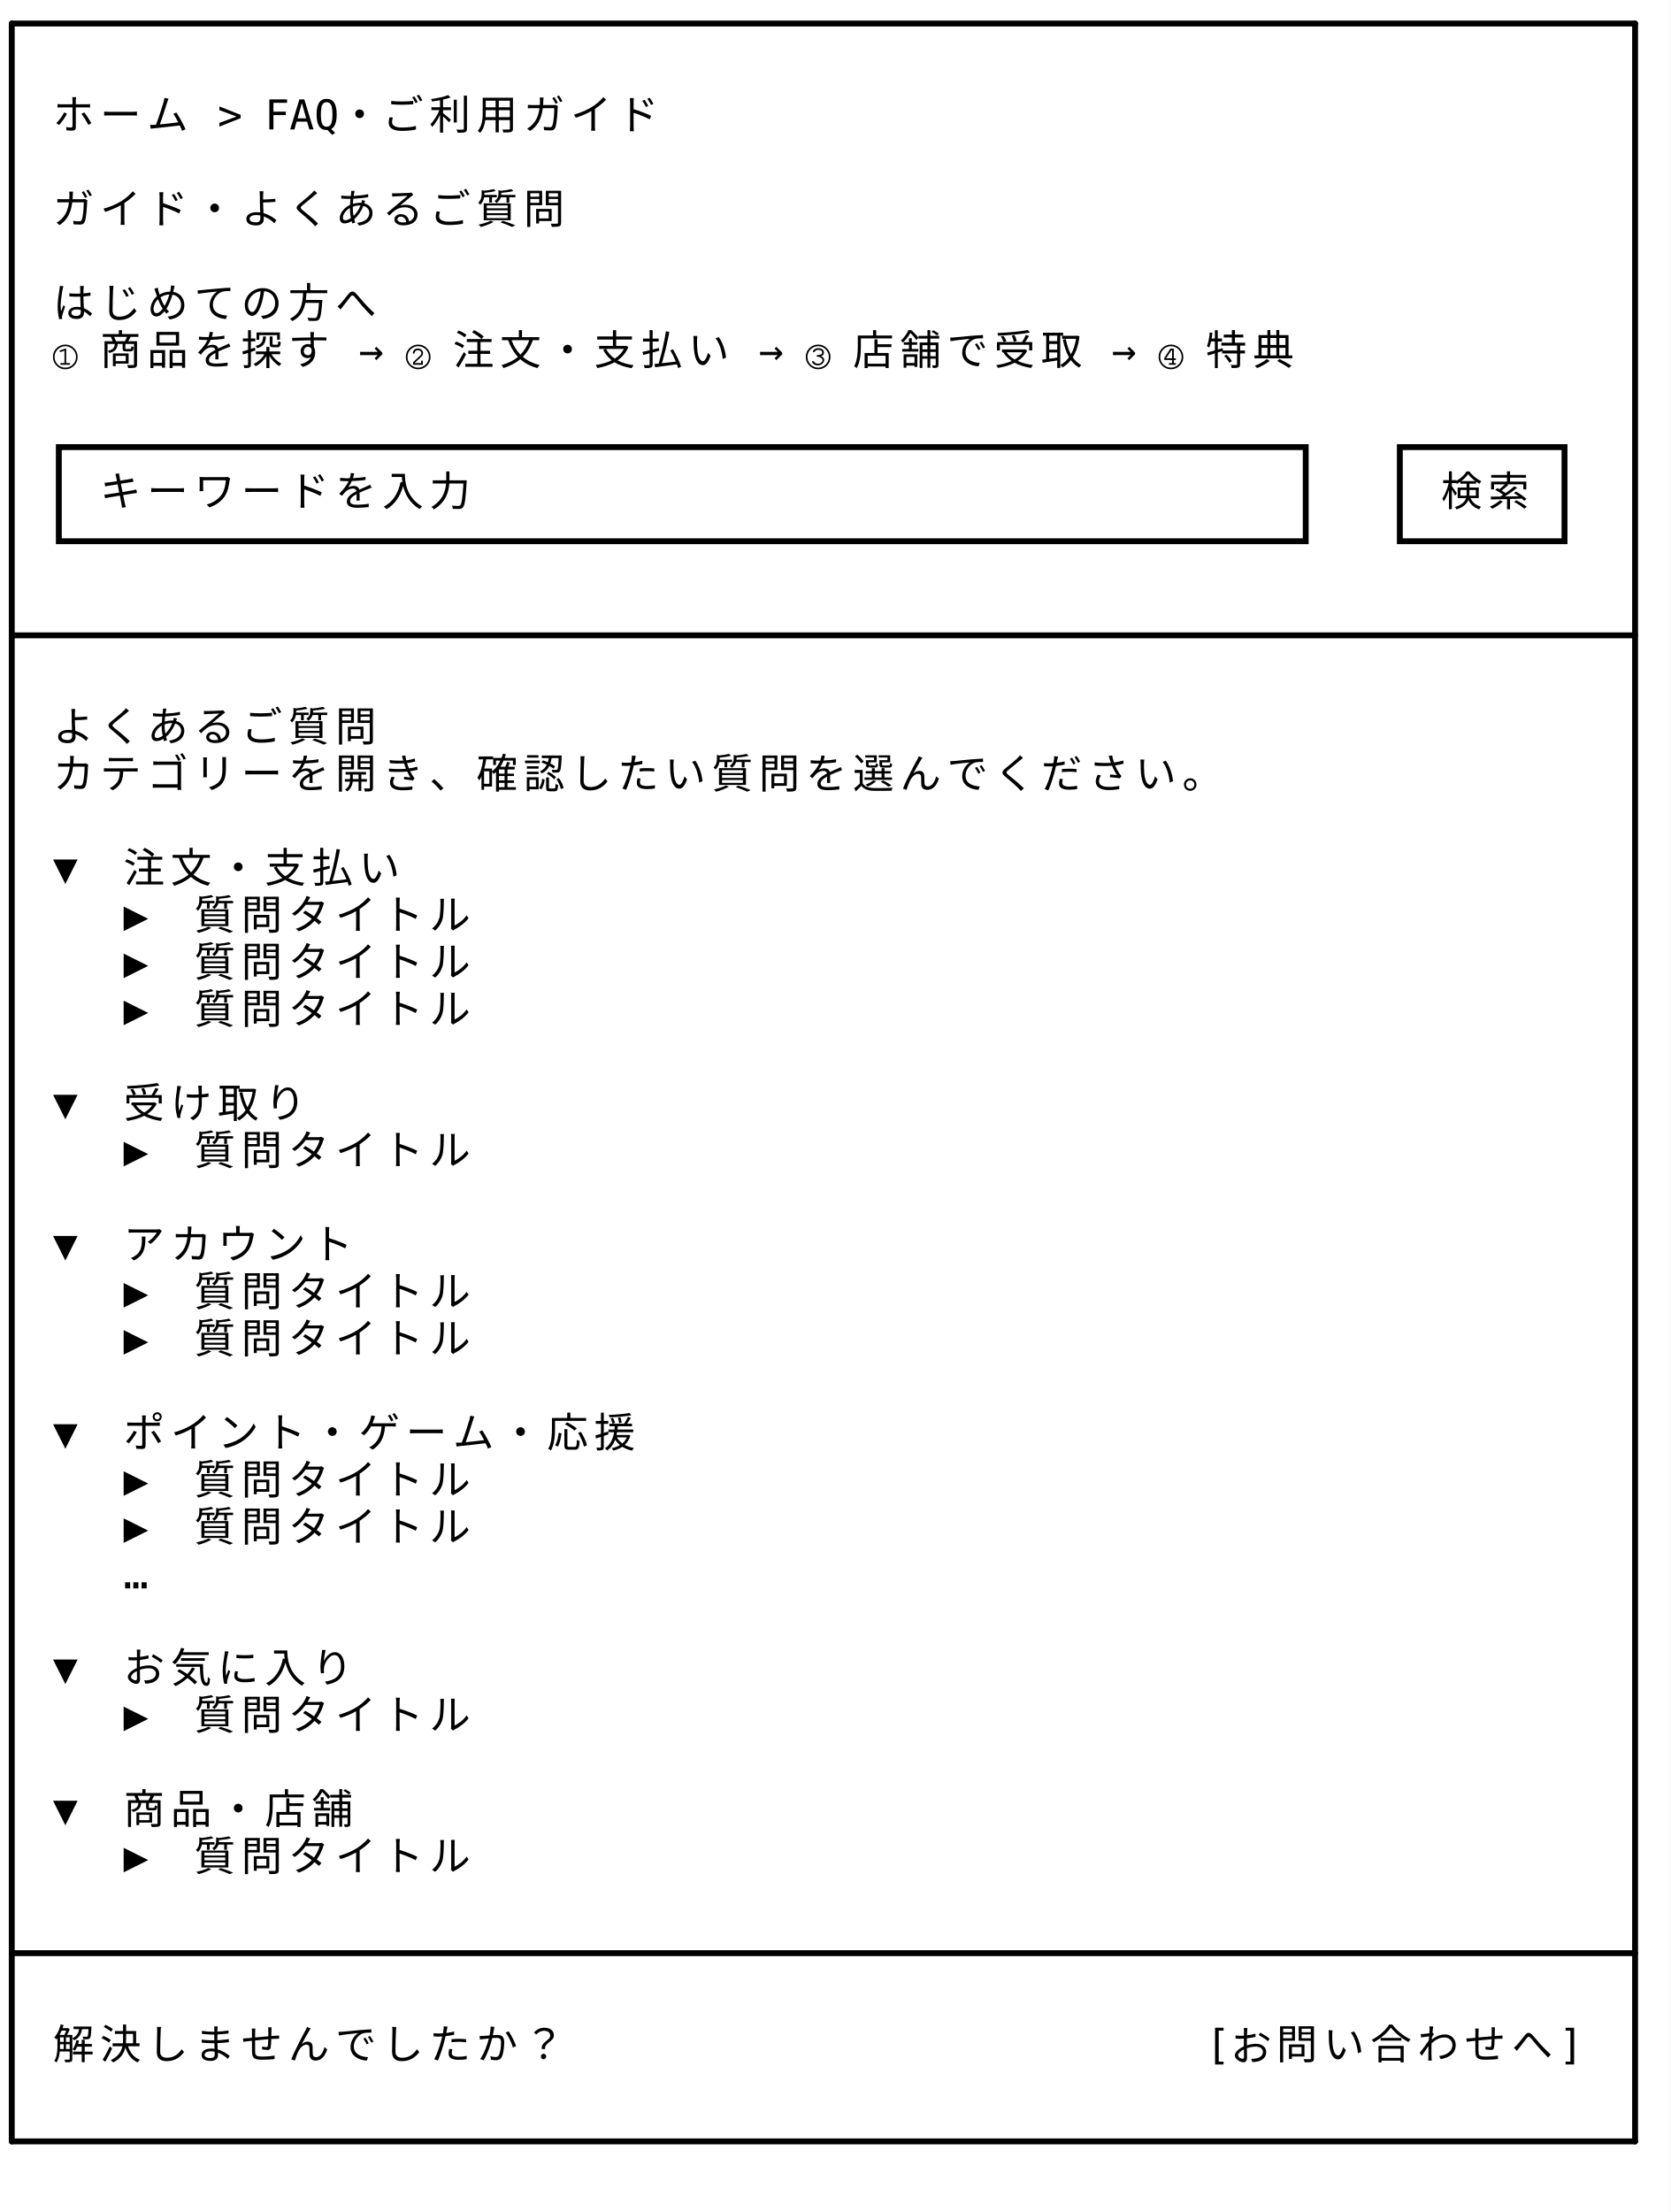
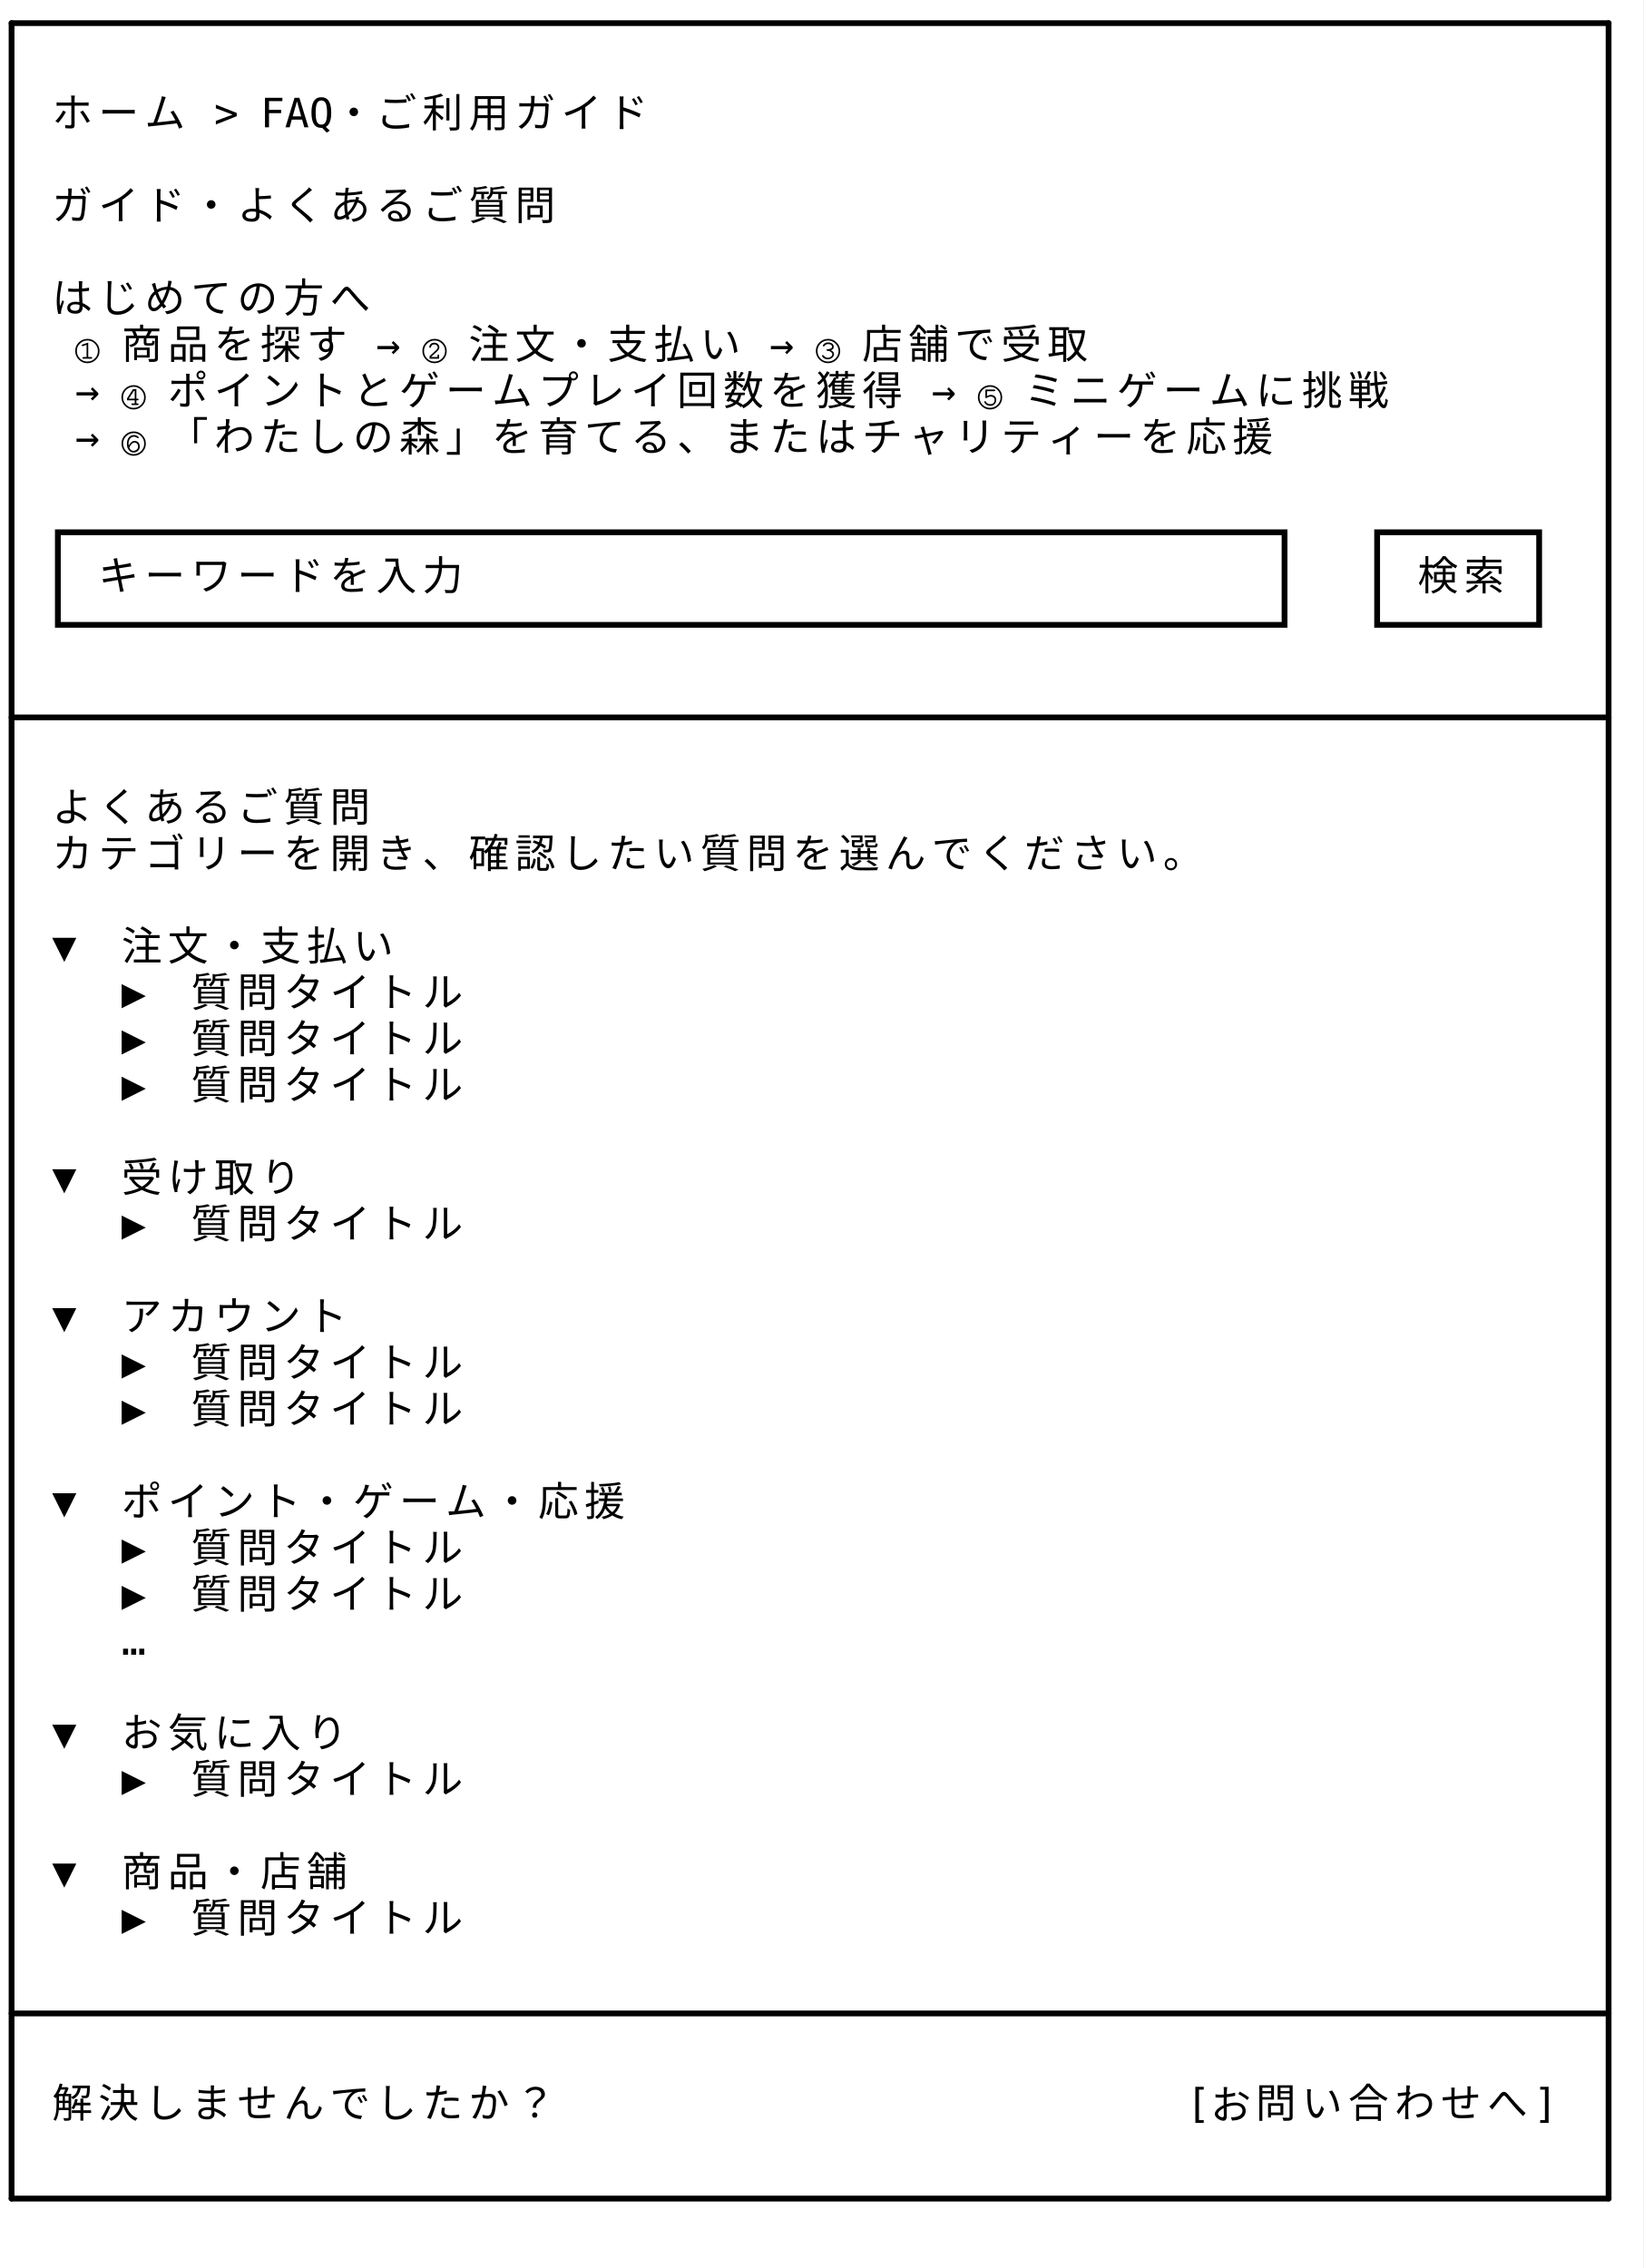
- <svg xmlns="http://www.w3.org/2000/svg" width="568" height="752" class="svgbob">
+ <svg xmlns="http://www.w3.org/2000/svg" width="568" height="784" class="svgbob">
  <style>.svgbob line, .svgbob path, .svgbob circle, .svgbob rect, .svgbob polygon {
    stroke: black;
    stroke-width: 2;
    stroke-opacity: 1;
    fill-opacity: 1;
    stroke-linecap: round;
    stroke-linejoin: miter;
}
.svgbob text {
    white-space: pre;
    fill: black;
    font-family: Iosevka Fixed, monospace;
    font-size: 14px;
}
.svgbob rect.backdrop {
    stroke: none;
    fill: white;
}
.svgbob .broken {
    stroke-dasharray: 8;
}
.svgbob .filled {
    fill: black;
}
.svgbob .bg_filled {
    fill: white;
    stroke-width: 1;
}
.svgbob .nofill {
    fill: white;
}
.svgbob .end_marked_arrow {
    marker-end: url(#arrow);
}
.svgbob .start_marked_arrow {
    marker-start: url(#arrow);
}
.svgbob .end_marked_diamond {
    marker-end: url(#diamond);
}
.svgbob .start_marked_diamond {
    marker-start: url(#diamond);
}
.svgbob .end_marked_circle {
    marker-end: url(#circle);
}
.svgbob .start_marked_circle {
    marker-start: url(#circle);
}
.svgbob .end_marked_open_circle {
    marker-end: url(#open_circle);
}
.svgbob .start_marked_open_circle {
    marker-start: url(#open_circle);
}
.svgbob .end_marked_big_open_circle {
    marker-end: url(#big_open_circle);
}
.svgbob .start_marked_big_open_circle {
    marker-start: url(#big_open_circle);
}</style>
  <defs>
    <marker id="arrow" viewBox="-2 -2 8 8" refX="4" refY="2" markerWidth="7" markerHeight="7" orient="auto-start-reverse">
      <polygon points="0,0 0,4 4,2 0,0" />
    </marker>
    <marker id="diamond" viewBox="-2 -2 8 8" refX="4" refY="2" markerWidth="7" markerHeight="7" orient="auto-start-reverse">
      <polygon points="0,2 2,0 4,2 2,4 0,2" />
    </marker>
    <marker id="circle" viewBox="0 0 8 8" refX="4" refY="4" markerWidth="7" markerHeight="7" orient="auto-start-reverse">
      <circle cx="4" cy="4" r="2" class="filled" />
    </marker>
    <marker id="open_circle" viewBox="0 0 8 8" refX="4" refY="4" markerWidth="7" markerHeight="7" orient="auto-start-reverse">
      <circle cx="4" cy="4" r="2" class="bg_filled" />
    </marker>
    <marker id="big_open_circle" viewBox="0 0 8 8" refX="4" refY="4" markerWidth="7" markerHeight="7" orient="auto-start-reverse">
      <circle cx="4" cy="4" r="3" class="bg_filled" />
    </marker>
  </defs>
-   <rect class="backdrop" x="0" y="0" width="568" height="752" />
-   <rect x="20" y="152" width="424" height="32" class="solid nofill" rx="0" />
-   <rect x="476" y="152" width="56" height="32" class="solid nofill" rx="0" />
+   <rect class="backdrop" x="0" y="0" width="568" height="784" />
+   <rect x="20" y="184" width="424" height="32" class="solid nofill" rx="0" />
+   <rect x="476" y="184" width="56" height="32" class="solid nofill" rx="0" />
  <text x="18" y="44">ホ</text>
  <text x="34" y="44">ー</text>
  <text x="50" y="44">ム</text>
  <text x="74" y="44">&gt;</text>
  <text x="90" y="44">FAQ・</text>
  <text x="130" y="44">ご</text>
  <text x="146" y="44">利</text>
  <text x="162" y="44">用</text>
  <text x="178" y="44">ガ</text>
  <text x="194" y="44">イ</text>
  <text x="210" y="44">ド</text>
  <text x="18" y="76">ガ</text>
  <text x="34" y="76">イ</text>
  <text x="50" y="76">ド</text>
  <text x="66" y="76">・</text>
  <text x="82" y="76">よ</text>
  <text x="98" y="76">く</text>
  <text x="114" y="76">あ</text>
  <text x="130" y="76">る</text>
  <text x="146" y="76">ご</text>
  <text x="162" y="76">質</text>
  <text x="178" y="76">問</text>
-   <text x="18" y="108">は</text>
-   <text x="18" y="124">①</text>
-   <text x="34" y="108">じ</text>
-   <text x="34" y="124">商</text>
-   <text x="50" y="108">め</text>
-   <text x="50" y="124">品</text>
-   <text x="66" y="108">て</text>
-   <text x="66" y="124">を</text>
-   <text x="82" y="108">の</text>
-   <text x="82" y="124">探</text>
-   <text x="98" y="108">方</text>
-   <text x="98" y="124">す</text>
-   <text x="114" y="108">へ</text>
-   <text x="122" y="124">→</text>
-   <text x="138" y="124">②</text>
-   <text x="154" y="124">注</text>
-   <text x="170" y="124">文</text>
-   <text x="186" y="124">・</text>
-   <text x="202" y="124">支</text>
-   <text x="218" y="124">払</text>
-   <text x="234" y="124">い</text>
-   <text x="258" y="124">→</text>
-   <text x="274" y="124">③</text>
-   <text x="290" y="124">店</text>
-   <text x="306" y="124">舗</text>
-   <text x="322" y="124">で</text>
-   <text x="338" y="124">受</text>
-   <text x="354" y="124">取</text>
-   <text x="378" y="124">→</text>
-   <text x="394" y="124">④</text>
-   <text x="410" y="124">特</text>
-   <text x="426" y="124">典</text>
-   <text x="18" y="252">よ</text>
-   <text x="18" y="268">カ</text>
-   <text x="34" y="252">く</text>
-   <text x="34" y="268">テ</text>
-   <text x="50" y="252">あ</text>
-   <text x="50" y="268">ゴ</text>
-   <text x="66" y="252">る</text>
-   <text x="66" y="268">リ</text>
-   <text x="82" y="252">ご</text>
-   <text x="82" y="268">ー</text>
-   <text x="98" y="252">質</text>
-   <text x="98" y="268">を</text>
-   <text x="114" y="252">問</text>
-   <text x="114" y="268">開</text>
-   <text x="130" y="268">き</text>
-   <text x="146" y="268">、</text>
-   <text x="162" y="268">確</text>
-   <text x="178" y="268">認</text>
-   <text x="194" y="268">し</text>
-   <text x="210" y="268">た</text>
-   <text x="226" y="268">い</text>
-   <text x="242" y="268">質</text>
-   <text x="258" y="268">問</text>
-   <text x="274" y="268">を</text>
-   <text x="290" y="268">選</text>
-   <text x="306" y="268">ん</text>
-   <text x="322" y="268">で</text>
-   <text x="338" y="268">く</text>
-   <text x="354" y="268">だ</text>
-   <text x="370" y="268">さ</text>
-   <text x="386" y="268">い</text>
-   <text x="402" y="268">。</text>
-   <text x="42" y="300">注</text>
-   <text x="146" y="316">ル</text>
-   <text x="146" y="332">ル</text>
+   <text x="266" y="124">→</text>
+   <text x="266" y="140">を</text>
+   <text x="266" y="156">た</text>
+   <text x="282" y="124">③</text>
+   <text x="282" y="140">獲</text>
+   <text x="282" y="156">は</text>
+   <text x="298" y="124">店</text>
+   <text x="298" y="140">得</text>
+   <text x="298" y="156">チ</text>
+   <text x="450" y="140">挑</text>
+   <text x="466" y="140">戦</text>
+   <text x="18" y="284">よ</text>
+   <text x="18" y="300">カ</text>
+   <text x="34" y="284">く</text>
+   <text x="34" y="300">テ</text>
+   <text x="50" y="284">あ</text>
+   <text x="50" y="300">ゴ</text>
+   <text x="66" y="284">る</text>
+   <text x="66" y="300">リ</text>
+   <text x="82" y="284">ご</text>
+   <text x="82" y="300">ー</text>
+   <text x="98" y="284">質</text>
+   <text x="98" y="300">を</text>
+   <text x="114" y="284">問</text>
+   <text x="114" y="300">開</text>
+   <text x="130" y="300">き</text>
+   <text x="146" y="300">、</text>
+   <text x="162" y="300">確</text>
+   <text x="178" y="300">認</text>
+   <text x="194" y="300">し</text>
+   <text x="210" y="300">た</text>
+   <text x="226" y="300">い</text>
+   <text x="242" y="300">質</text>
+   <text x="258" y="300">問</text>
+   <text x="274" y="300">を</text>
+   <text x="290" y="300">選</text>
+   <text x="306" y="300">ん</text>
+   <text x="322" y="300">で</text>
+   <text x="338" y="300">く</text>
+   <text x="354" y="300">だ</text>
+   <text x="370" y="300">さ</text>
+   <text x="386" y="300">い</text>
+   <text x="402" y="300">。</text>
+   <text x="42" y="332">注</text>
  <text x="146" y="348">ル</text>
-   <text x="42" y="380">受</text>
-   <text x="114" y="396">イ</text>
-   <text x="130" y="396">ト</text>
-   <text x="146" y="396">ル</text>
-   <text x="42" y="428">ア</text>
-   <text x="130" y="444">ト</text>
-   <text x="130" y="460">ト</text>
-   <text x="146" y="444">ル</text>
-   <text x="146" y="460">ル</text>
-   <text x="42" y="492">ポ</text>
-   <text x="170" y="492">・</text>
-   <text x="186" y="492">応</text>
-   <text x="202" y="492">援</text>
-   <text x="42" y="540">…</text>
-   <text x="42" y="572">お</text>
-   <text x="130" y="588">ト</text>
-   <text x="146" y="588">ル</text>
-   <text x="42" y="620">商</text>
-   <text x="130" y="636">ト</text>
-   <text x="146" y="636">ル</text>
-   <text x="18" y="700">解</text>
-   <text x="34" y="700">決</text>
-   <text x="50" y="700">し</text>
-   <text x="66" y="700">ま</text>
-   <text x="82" y="700">せ</text>
-   <text x="98" y="700">ん</text>
-   <text x="114" y="700">で</text>
-   <text x="130" y="700">し</text>
-   <text x="146" y="700">た</text>
-   <text x="162" y="700">か</text>
-   <text x="178" y="700">？</text>
-   <text x="410" y="700">[お</text>
-   <text x="434" y="700">問</text>
-   <text x="450" y="700">い</text>
-   <text x="466" y="700">合</text>
-   <text x="482" y="700">わ</text>
-   <text x="498" y="700">せ</text>
-   <text x="514" y="700">へ</text>
-   <text x="530" y="700">]</text>
-   <text x="18" y="300">▼</text>
-   <text x="42" y="316">▶</text>
-   <text x="42" y="332">▶</text>
+   <text x="146" y="364">ル</text>
+   <text x="146" y="380">ル</text>
+   <text x="42" y="412">受</text>
+   <text x="114" y="428">イ</text>
+   <text x="130" y="428">ト</text>
+   <text x="146" y="428">ル</text>
+   <text x="42" y="460">ア</text>
+   <text x="130" y="476">ト</text>
+   <text x="130" y="492">ト</text>
+   <text x="146" y="476">ル</text>
+   <text x="146" y="492">ル</text>
+   <text x="42" y="524">ポ</text>
+   <text x="170" y="524">・</text>
+   <text x="186" y="524">応</text>
+   <text x="202" y="524">援</text>
+   <text x="42" y="572">…</text>
+   <text x="42" y="604">お</text>
+   <text x="130" y="620">ト</text>
+   <text x="146" y="620">ル</text>
+   <text x="42" y="652">商</text>
+   <text x="130" y="668">ト</text>
+   <text x="146" y="668">ル</text>
+   <text x="18" y="732">解</text>
+   <text x="34" y="732">決</text>
+   <text x="50" y="732">し</text>
+   <text x="66" y="732">ま</text>
+   <text x="82" y="732">せ</text>
+   <text x="98" y="732">ん</text>
+   <text x="114" y="732">で</text>
+   <text x="130" y="732">し</text>
+   <text x="146" y="732">た</text>
+   <text x="162" y="732">か</text>
+   <text x="178" y="732">？</text>
+   <text x="410" y="732">[お</text>
+   <text x="434" y="732">問</text>
+   <text x="450" y="732">い</text>
+   <text x="466" y="732">合</text>
+   <text x="482" y="732">わ</text>
+   <text x="498" y="732">せ</text>
+   <text x="514" y="732">へ</text>
+   <text x="530" y="732">]</text>
+   <text x="18" y="332">▼</text>
  <text x="42" y="348">▶</text>
-   <text x="18" y="380">▼</text>
-   <text x="42" y="396">▶</text>
-   <text x="18" y="428">▼</text>
-   <text x="42" y="444">▶</text>
-   <text x="42" y="460">▶</text>
-   <text x="18" y="492">▼</text>
-   <text x="42" y="508">▶</text>
-   <text x="42" y="524">▶</text>
-   <text x="18" y="572">▼</text>
-   <text x="42" y="588">▶</text>
-   <text x="18" y="620">▼</text>
-   <text x="42" y="636">▶</text>
+   <text x="42" y="364">▶</text>
+   <text x="42" y="380">▶</text>
+   <text x="18" y="412">▼</text>
+   <text x="42" y="428">▶</text>
+   <text x="18" y="460">▼</text>
+   <text x="42" y="476">▶</text>
+   <text x="42" y="492">▶</text>
+   <text x="18" y="524">▼</text>
+   <text x="42" y="540">▶</text>
+   <text x="42" y="556">▶</text>
+   <text x="18" y="604">▼</text>
+   <text x="42" y="620">▶</text>
+   <text x="18" y="652">▼</text>
+   <text x="42" y="668">▶</text>
  <g>
    <line x1="4" y1="8" x2="556" y2="8" class="solid" />
-     <line x1="4" y1="8" x2="4" y2="728" class="solid" />
-     <line x1="556" y1="8" x2="556" y2="728" class="solid" />
-     <line x1="4" y1="216" x2="556" y2="216" class="solid" />
-     <line x1="4" y1="664" x2="556" y2="664" class="solid" />
-     <line x1="4" y1="728" x2="556" y2="728" class="solid" />
-   </g>
-   <g>
-     <text x="34" y="172">キ</text>
-     <text x="50" y="172">ー</text>
-     <text x="66" y="172">ワ</text>
-     <text x="82" y="172">ー</text>
-     <text x="98" y="172">ド</text>
-     <text x="114" y="172">を</text>
-     <text x="130" y="172">入</text>
-     <text x="146" y="172">力</text>
-   </g>
-   <g>
-     <text x="490" y="172">検</text>
-     <text x="506" y="172">索</text>
-   </g>
-   <g>
-     <text x="58" y="300">文</text>
-     <text x="74" y="300">・</text>
-     <text x="90" y="300">支</text>
-     <text x="106" y="300">払</text>
-     <text x="122" y="300">い</text>
-   </g>
-   <g>
-     <text x="66" y="316">質</text>
-     <text x="82" y="316">問</text>
-     <text x="98" y="316">タ</text>
-     <text x="114" y="316">イ</text>
-     <text x="130" y="316">ト</text>
-   </g>
-   <g>
-     <text x="66" y="332">質</text>
-     <text x="82" y="332">問</text>
-     <text x="98" y="332">タ</text>
-     <text x="114" y="332">イ</text>
-     <text x="130" y="332">ト</text>
+     <line x1="4" y1="8" x2="4" y2="760" class="solid" />
+     <line x1="556" y1="8" x2="556" y2="760" class="solid" />
+     <line x1="4" y1="248" x2="556" y2="248" class="solid" />
+     <line x1="4" y1="696" x2="556" y2="696" class="solid" />
+     <line x1="4" y1="760" x2="556" y2="760" class="solid" />
+   </g>
+   <g>
+     <text x="18" y="108">は</text>
+     <text x="34" y="108">じ</text>
+     <text x="50" y="108">め</text>
+     <text x="66" y="108">て</text>
+     <text x="82" y="108">の</text>
+     <text x="98" y="108">方</text>
+     <text x="114" y="108">へ</text>
+   </g>
+   <g>
+     <text x="26" y="124">①</text>
+     <text x="42" y="124">商</text>
+     <text x="58" y="124">品</text>
+     <text x="74" y="124">を</text>
+     <text x="90" y="124">探</text>
+     <text x="106" y="124">す</text>
+   </g>
+   <g>
+     <text x="26" y="140">→</text>
+     <text x="42" y="140">④</text>
+     <text x="58" y="140">ポ</text>
+     <text x="74" y="140">イ</text>
+     <text x="90" y="140">ン</text>
+     <text x="106" y="140">ト</text>
+   </g>
+   <g>
+     <text x="26" y="156">→</text>
+     <text x="42" y="156">⑥</text>
+     <text x="58" y="156">「</text>
+     <text x="74" y="156">わ</text>
+     <text x="90" y="156">た</text>
+     <text x="106" y="156">し</text>
+   </g>
+   <g>
+     <text x="130" y="124">→</text>
+     <text x="146" y="124">②</text>
+     <text x="162" y="124">注</text>
+     <text x="178" y="124">文</text>
+     <text x="194" y="124">・</text>
+     <text x="210" y="124">支</text>
+     <text x="226" y="124">払</text>
+     <text x="242" y="124">い</text>
+   </g>
+   <g>
+     <text x="122" y="140">と</text>
+     <text x="138" y="140">ゲ</text>
+     <text x="154" y="140">ー</text>
+     <text x="170" y="140">ム</text>
+     <text x="186" y="140">プ</text>
+     <text x="202" y="140">レ</text>
+     <text x="218" y="140">イ</text>
+     <text x="234" y="140">回</text>
+     <text x="250" y="140">数</text>
+   </g>
+   <g>
+     <text x="122" y="156">の</text>
+     <text x="138" y="156">森</text>
+     <text x="154" y="156">」</text>
+     <text x="170" y="156">を</text>
+     <text x="186" y="156">育</text>
+     <text x="202" y="156">て</text>
+     <text x="218" y="156">る</text>
+     <text x="234" y="156">、</text>
+     <text x="250" y="156">ま</text>
+   </g>
+   <g>
+     <text x="314" y="124">舗</text>
+     <text x="330" y="124">で</text>
+     <text x="346" y="124">受</text>
+     <text x="362" y="124">取</text>
+   </g>
+   <g>
+     <text x="322" y="140">→</text>
+     <text x="338" y="140">⑤</text>
+     <text x="354" y="140">ミ</text>
+     <text x="370" y="140">ニ</text>
+     <text x="386" y="140">ゲ</text>
+     <text x="402" y="140">ー</text>
+     <text x="418" y="140">ム</text>
+     <text x="434" y="140">に</text>
+   </g>
+   <g>
+     <text x="314" y="156">ャ</text>
+     <text x="330" y="156">リ</text>
+     <text x="346" y="156">テ</text>
+     <text x="362" y="156">ィ</text>
+     <text x="378" y="156">ー</text>
+     <text x="394" y="156">を</text>
+     <text x="410" y="156">応</text>
+     <text x="426" y="156">援</text>
+   </g>
+   <g>
+     <text x="34" y="204">キ</text>
+     <text x="50" y="204">ー</text>
+     <text x="66" y="204">ワ</text>
+     <text x="82" y="204">ー</text>
+     <text x="98" y="204">ド</text>
+     <text x="114" y="204">を</text>
+     <text x="130" y="204">入</text>
+     <text x="146" y="204">力</text>
+   </g>
+   <g>
+     <text x="490" y="204">検</text>
+     <text x="506" y="204">索</text>
+   </g>
+   <g>
+     <text x="58" y="332">文</text>
+     <text x="74" y="332">・</text>
+     <text x="90" y="332">支</text>
+     <text x="106" y="332">払</text>
+     <text x="122" y="332">い</text>
  </g>
  <g>
    <text x="66" y="348">質</text>
    <text x="82" y="348">問</text>
    <text x="98" y="348">タ</text>
    <text x="114" y="348">イ</text>
    <text x="130" y="348">ト</text>
  </g>
  <g>
-     <text x="58" y="380">け</text>
-     <text x="74" y="380">取</text>
-     <text x="90" y="380">り</text>
-   </g>
-   <g>
-     <text x="66" y="396">質</text>
-     <text x="82" y="396">問</text>
-     <text x="98" y="396">タ</text>
-   </g>
-   <g>
-     <text x="58" y="428">カ</text>
-     <text x="74" y="428">ウ</text>
-     <text x="90" y="428">ン</text>
-     <text x="106" y="428">ト</text>
-   </g>
-   <g>
-     <text x="66" y="444">質</text>
-     <text x="82" y="444">問</text>
-     <text x="98" y="444">タ</text>
-     <text x="114" y="444">イ</text>
-   </g>
-   <g>
-     <text x="66" y="460">質</text>
-     <text x="82" y="460">問</text>
-     <text x="98" y="460">タ</text>
-     <text x="114" y="460">イ</text>
-   </g>
-   <g>
-     <text x="58" y="492">イ</text>
-     <text x="74" y="492">ン</text>
-     <text x="90" y="492">ト</text>
-     <text x="106" y="492">・</text>
-     <text x="122" y="492">ゲ</text>
-     <text x="138" y="492">ー</text>
-     <text x="154" y="492">ム</text>
-   </g>
-   <g>
-     <text x="66" y="508">質</text>
-     <text x="82" y="508">問</text>
-     <text x="98" y="508">タ</text>
-     <text x="114" y="508">イ</text>
-     <text x="130" y="508">ト</text>
-     <text x="146" y="508">ル</text>
-   </g>
-   <g>
-     <text x="66" y="524">質</text>
-     <text x="82" y="524">問</text>
-     <text x="98" y="524">タ</text>
-     <text x="114" y="524">イ</text>
-     <text x="130" y="524">ト</text>
-     <text x="146" y="524">ル</text>
-   </g>
-   <g>
-     <text x="58" y="572">気</text>
-     <text x="74" y="572">に</text>
-     <text x="90" y="572">入</text>
-     <text x="106" y="572">り</text>
-   </g>
-   <g>
-     <text x="66" y="588">質</text>
-     <text x="82" y="588">問</text>
-     <text x="98" y="588">タ</text>
-     <text x="114" y="588">イ</text>
-   </g>
-   <g>
-     <text x="58" y="620">品</text>
-     <text x="74" y="620">・</text>
-     <text x="90" y="620">店</text>
-     <text x="106" y="620">舗</text>
-   </g>
-   <g>
-     <text x="66" y="636">質</text>
-     <text x="82" y="636">問</text>
-     <text x="98" y="636">タ</text>
-     <text x="114" y="636">イ</text>
+     <text x="66" y="364">質</text>
+     <text x="82" y="364">問</text>
+     <text x="98" y="364">タ</text>
+     <text x="114" y="364">イ</text>
+     <text x="130" y="364">ト</text>
+   </g>
+   <g>
+     <text x="66" y="380">質</text>
+     <text x="82" y="380">問</text>
+     <text x="98" y="380">タ</text>
+     <text x="114" y="380">イ</text>
+     <text x="130" y="380">ト</text>
+   </g>
+   <g>
+     <text x="58" y="412">け</text>
+     <text x="74" y="412">取</text>
+     <text x="90" y="412">り</text>
+   </g>
+   <g>
+     <text x="66" y="428">質</text>
+     <text x="82" y="428">問</text>
+     <text x="98" y="428">タ</text>
+   </g>
+   <g>
+     <text x="58" y="460">カ</text>
+     <text x="74" y="460">ウ</text>
+     <text x="90" y="460">ン</text>
+     <text x="106" y="460">ト</text>
+   </g>
+   <g>
+     <text x="66" y="476">質</text>
+     <text x="82" y="476">問</text>
+     <text x="98" y="476">タ</text>
+     <text x="114" y="476">イ</text>
+   </g>
+   <g>
+     <text x="66" y="492">質</text>
+     <text x="82" y="492">問</text>
+     <text x="98" y="492">タ</text>
+     <text x="114" y="492">イ</text>
+   </g>
+   <g>
+     <text x="58" y="524">イ</text>
+     <text x="74" y="524">ン</text>
+     <text x="90" y="524">ト</text>
+     <text x="106" y="524">・</text>
+     <text x="122" y="524">ゲ</text>
+     <text x="138" y="524">ー</text>
+     <text x="154" y="524">ム</text>
+   </g>
+   <g>
+     <text x="66" y="540">質</text>
+     <text x="82" y="540">問</text>
+     <text x="98" y="540">タ</text>
+     <text x="114" y="540">イ</text>
+     <text x="130" y="540">ト</text>
+     <text x="146" y="540">ル</text>
+   </g>
+   <g>
+     <text x="66" y="556">質</text>
+     <text x="82" y="556">問</text>
+     <text x="98" y="556">タ</text>
+     <text x="114" y="556">イ</text>
+     <text x="130" y="556">ト</text>
+     <text x="146" y="556">ル</text>
+   </g>
+   <g>
+     <text x="58" y="604">気</text>
+     <text x="74" y="604">に</text>
+     <text x="90" y="604">入</text>
+     <text x="106" y="604">り</text>
+   </g>
+   <g>
+     <text x="66" y="620">質</text>
+     <text x="82" y="620">問</text>
+     <text x="98" y="620">タ</text>
+     <text x="114" y="620">イ</text>
+   </g>
+   <g>
+     <text x="58" y="652">品</text>
+     <text x="74" y="652">・</text>
+     <text x="90" y="652">店</text>
+     <text x="106" y="652">舗</text>
+   </g>
+   <g>
+     <text x="66" y="668">質</text>
+     <text x="82" y="668">問</text>
+     <text x="98" y="668">タ</text>
+     <text x="114" y="668">イ</text>
  </g>
</svg>
